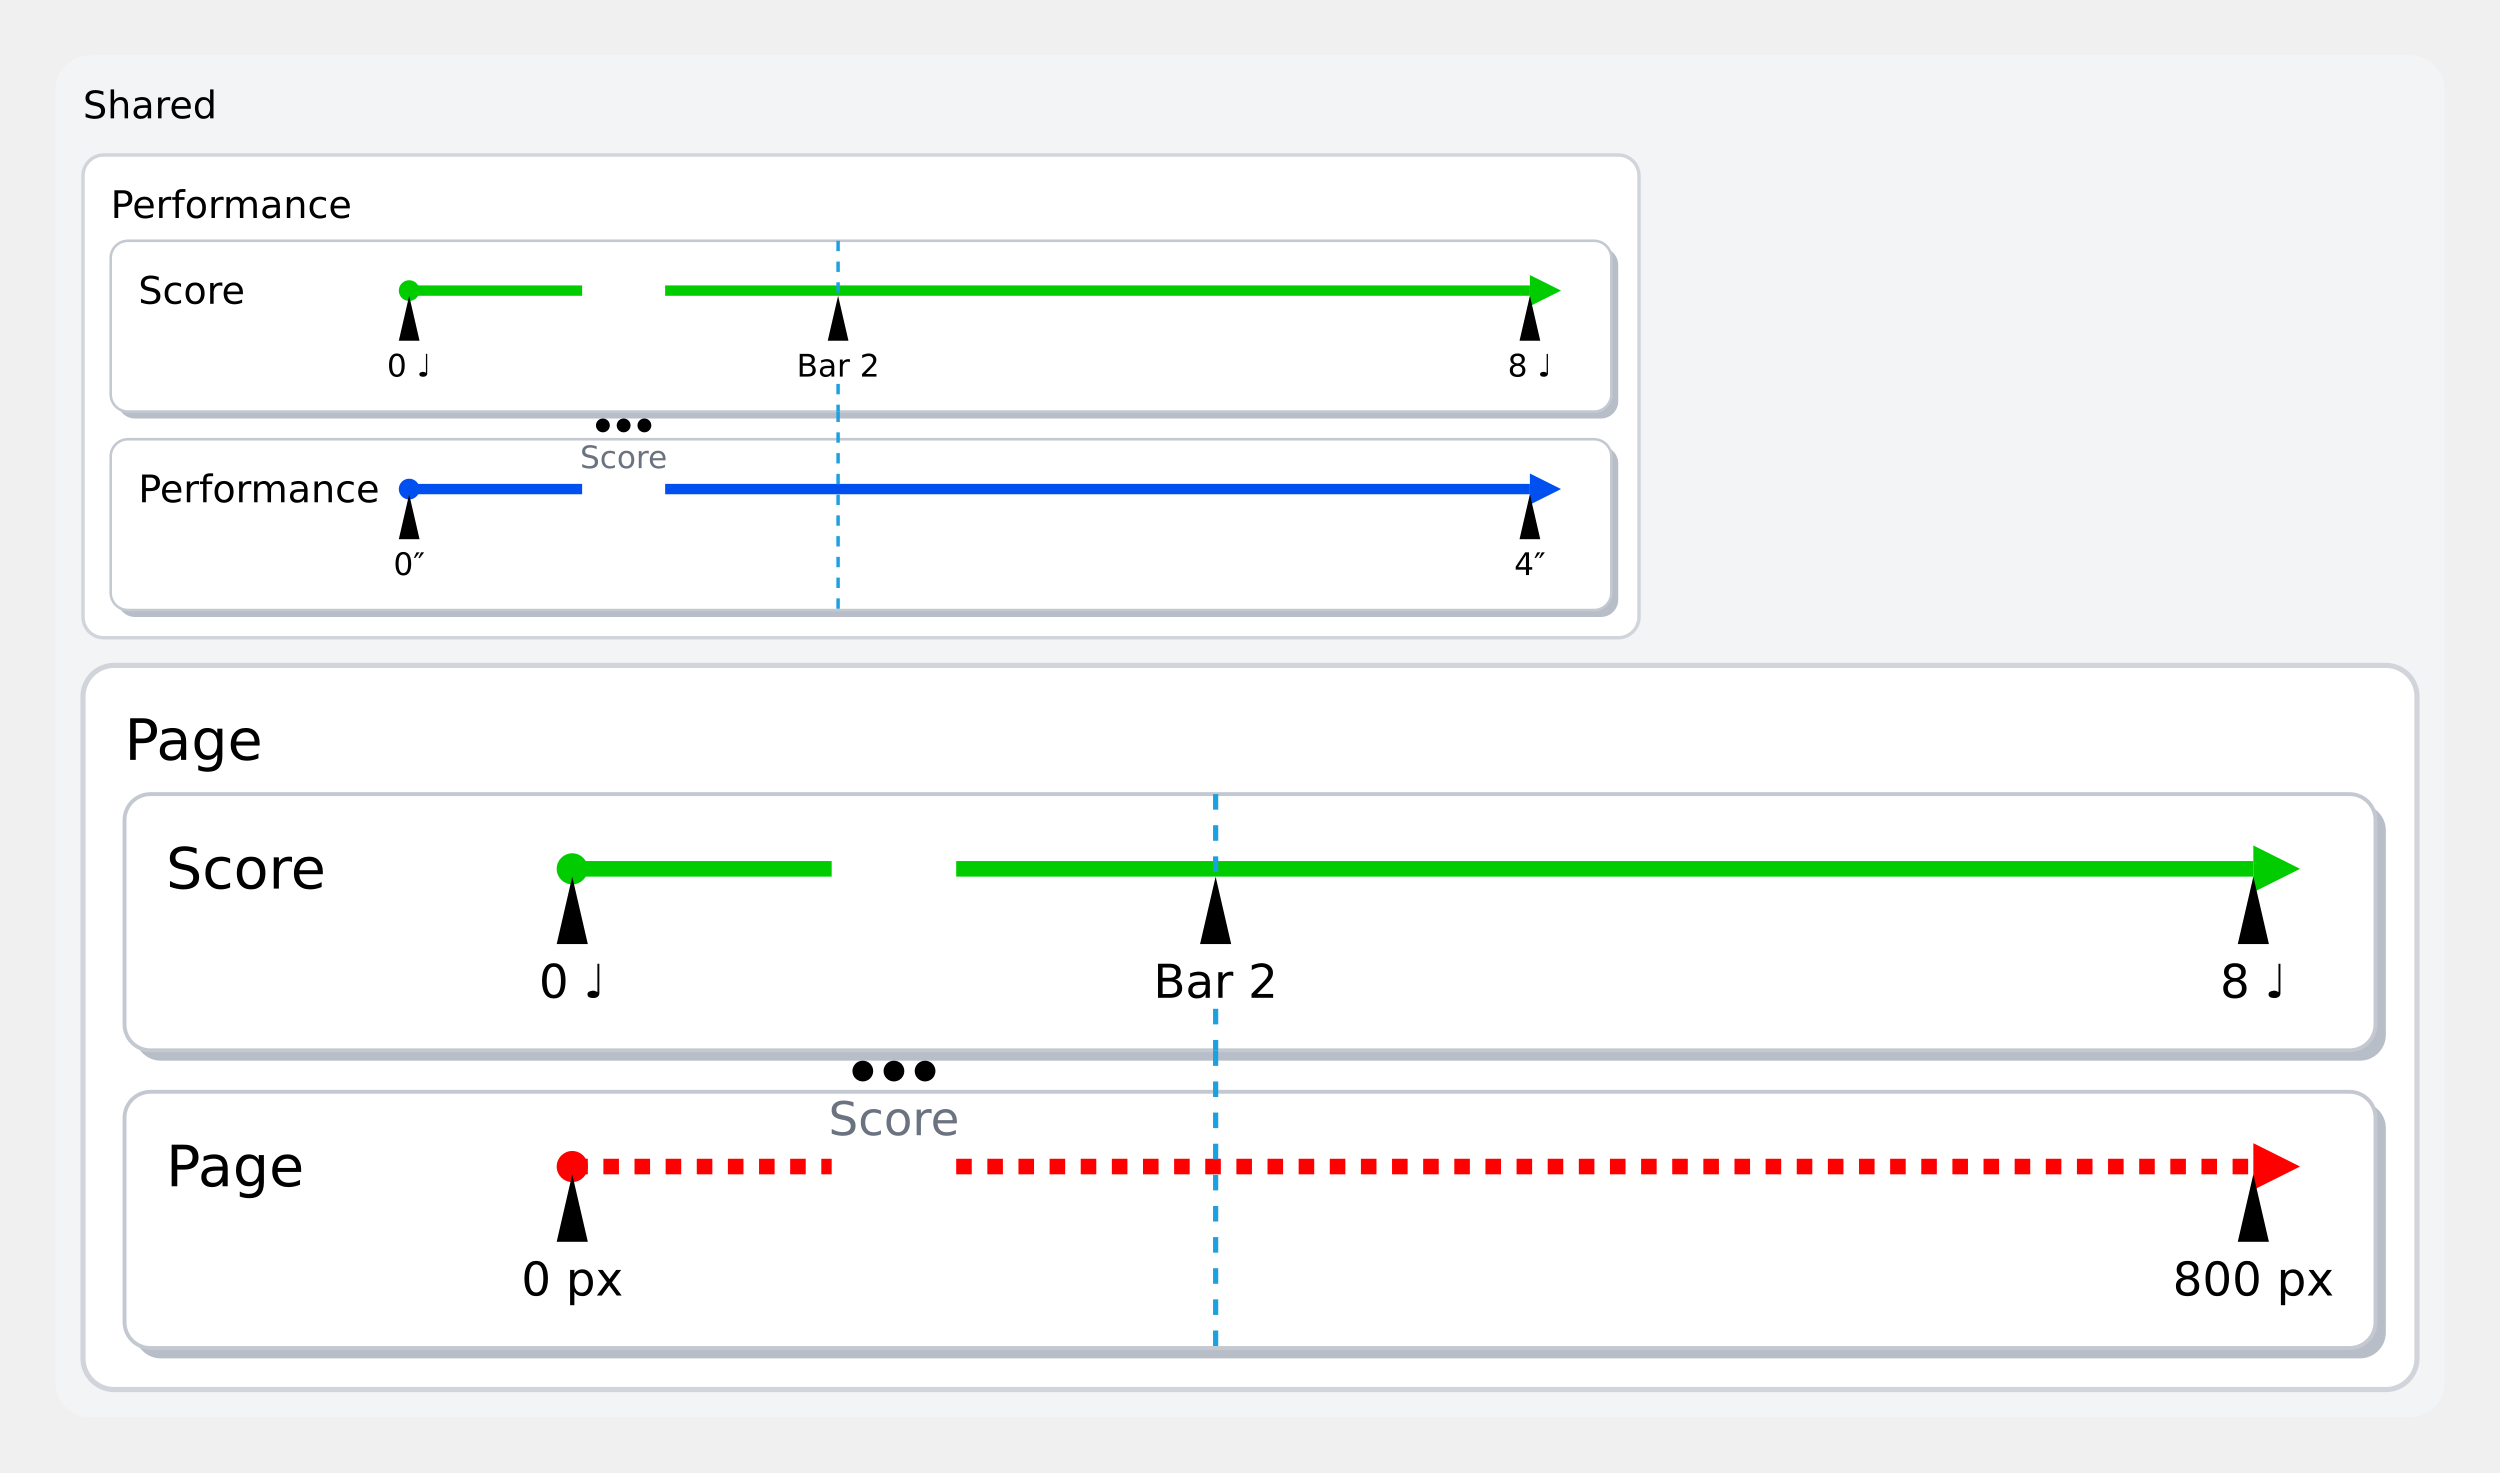
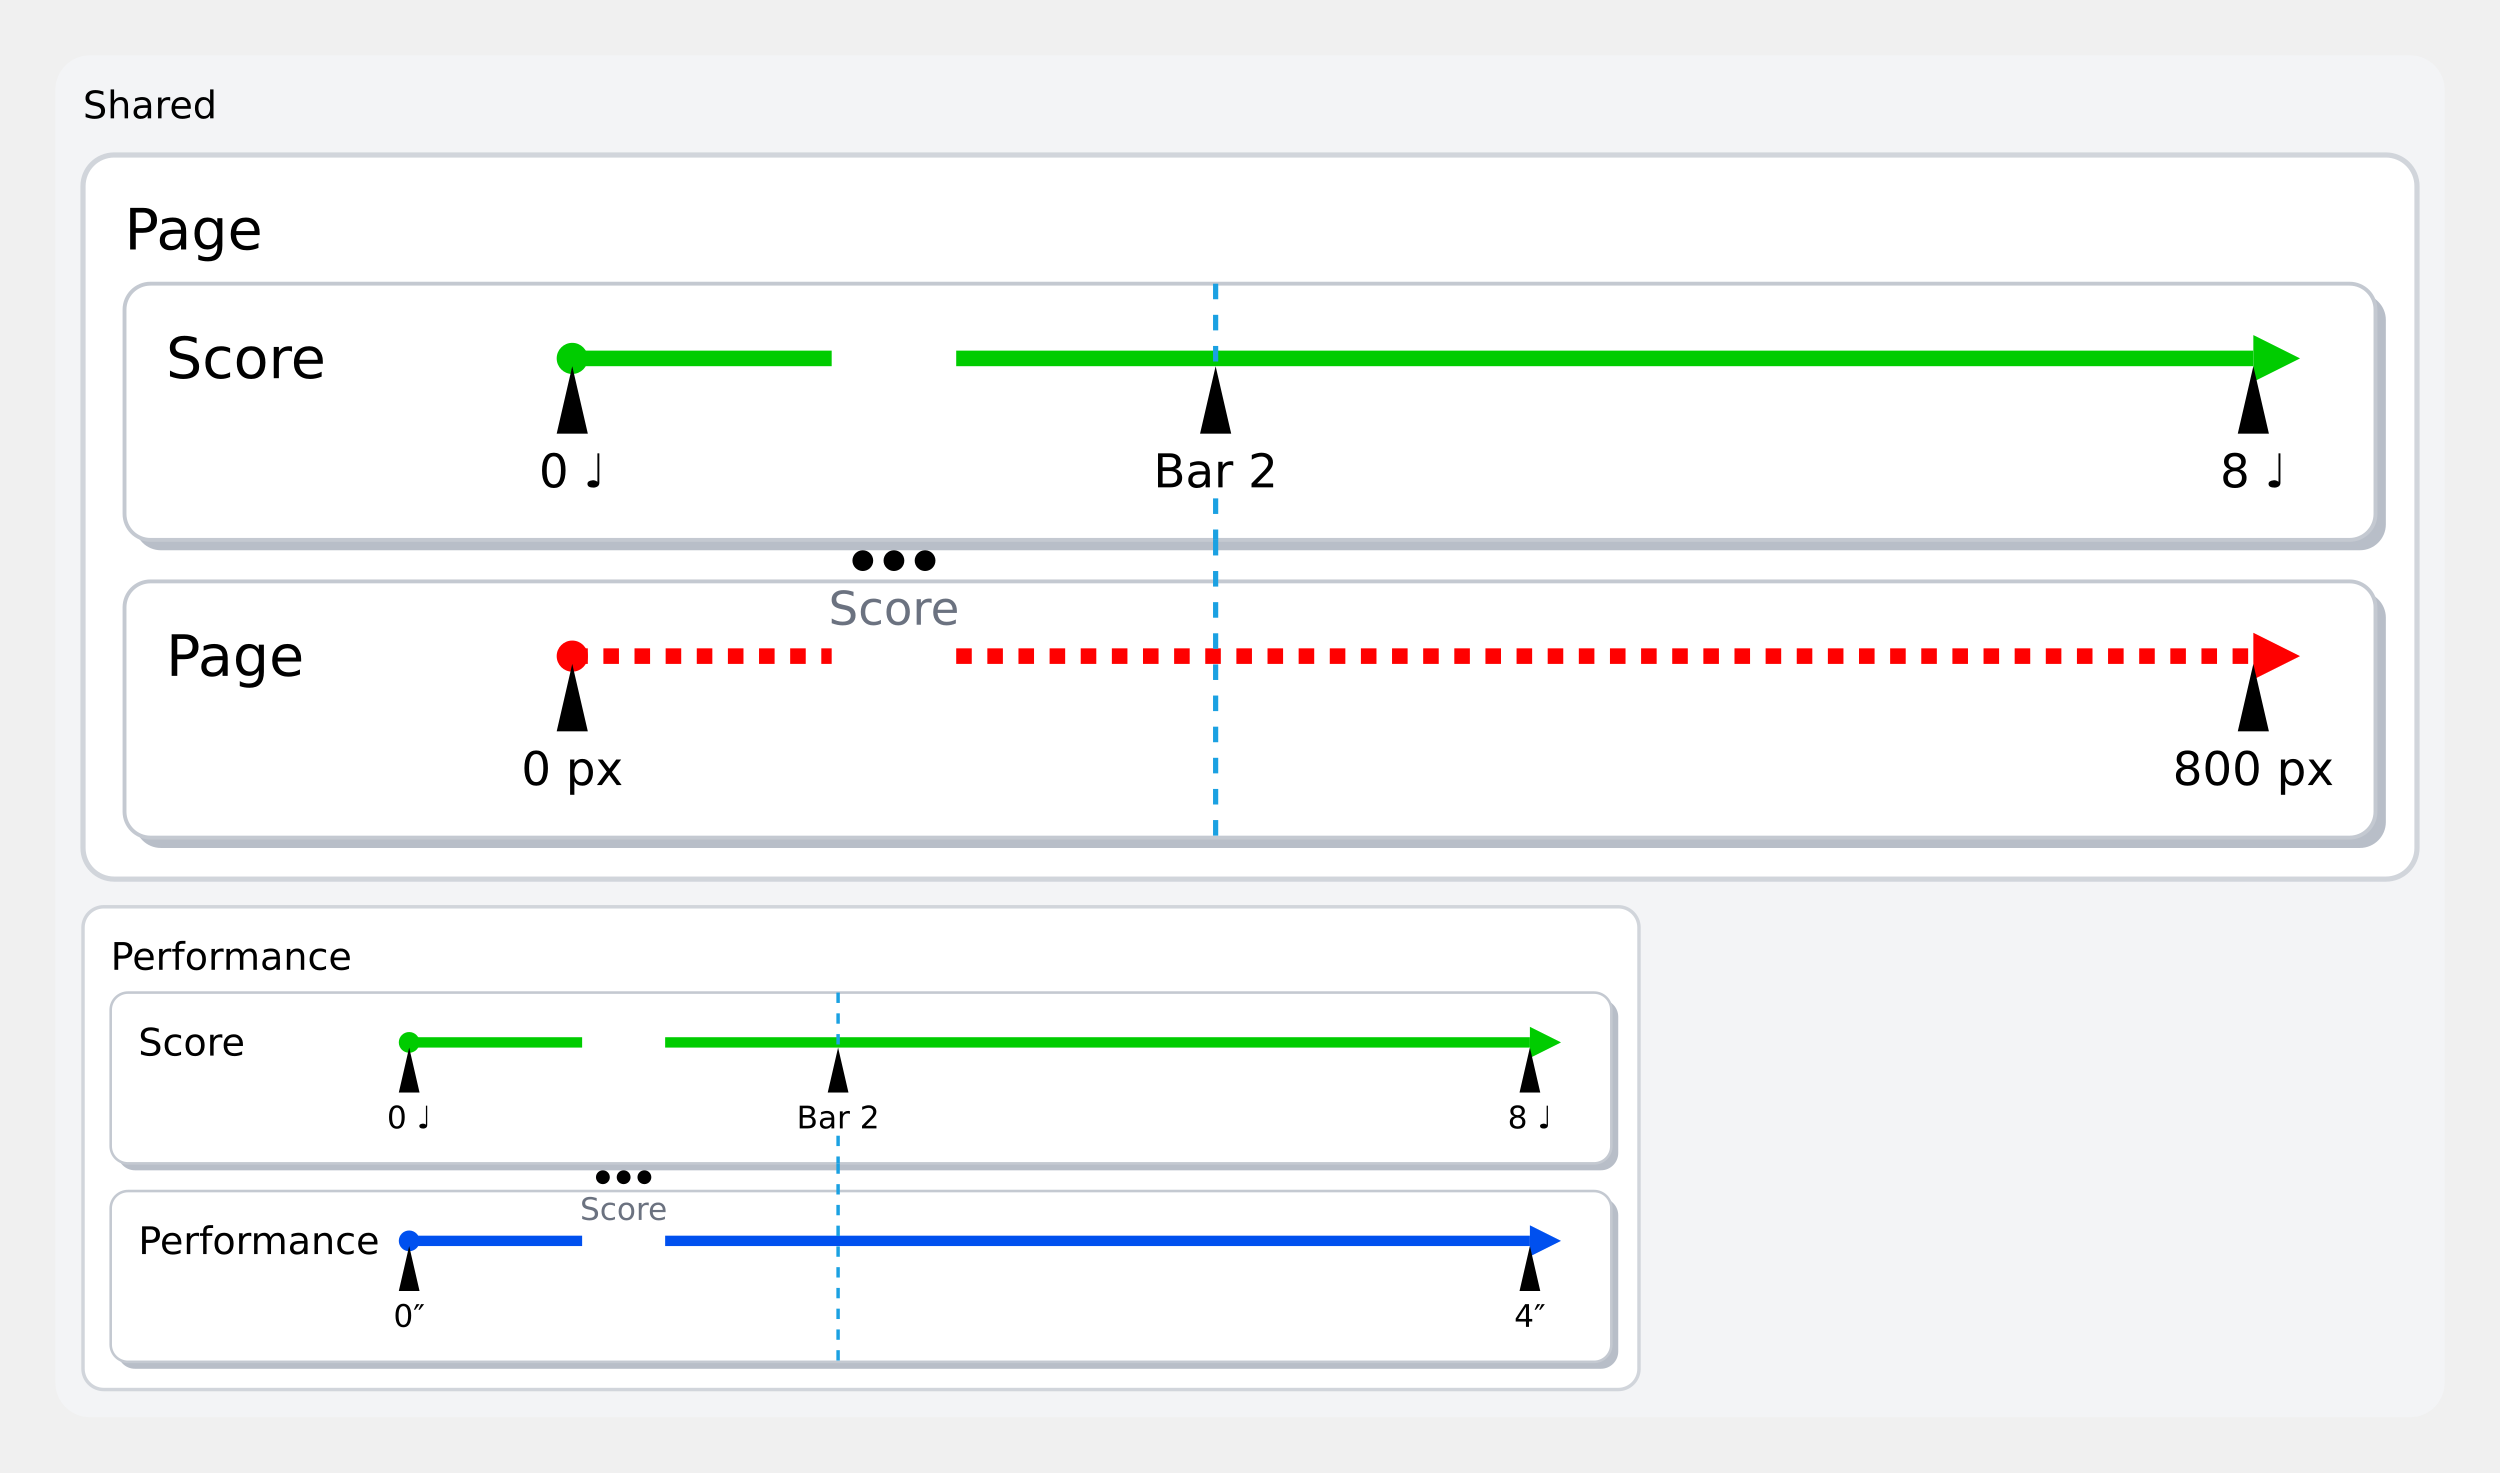
<svg xmlns="http://www.w3.org/2000/svg" width="722.746" height="425.711" viewBox="0 0 722.746 425.711" font-family="DejaVu Sans, Noto Music" text-rendering="geometricPrecision" style="font-kerning:none;font-variant-ligatures:none">
  <g transform="translate(16 16)">
    <rect x="0" y="0" width="690.746" height="393.711" rx="10" fill="#F3F4F6" />
    <text data-part="name" x="8" y="18.21" text-anchor="start" font-size="11" fill="#000000">Shared</text>
-     <rect data-id="g1" x="8" y="28.805" width="449.831" height="139.562" rx="6" fill="#FFFFFF" stroke="#D1D5DB" stroke-width="1" />
-     <text data-id="g1" data-part="name" x="16" y="47.015" text-anchor="start" font-size="11" fill="#000000">Performance</text>
-     <rect data-id="t" data-part="card" x="18" y="55.609" width="433.831" height="49.379" rx="5" fill="#B8BEC8" />
-     <rect data-id="t" data-part="card" x="16" y="53.609" width="433.831" height="49.379" rx="5" fill="#FFFFFF" stroke="#C4C9D1" stroke-width="0.75" />
-     <line data-id="t" x1="102.291" y1="68.012" x2="152.292" y2="68.012" stroke="#00CC00" stroke-width="3" />
-     <line data-id="t" x1="176.292" y1="68.012" x2="426.291" y2="68.012" stroke="#00CC00" stroke-width="3" />
-     <circle data-id="t" cx="102.291" cy="68.012" r="3" fill="#00CC00" />
-     <polygon data-id="t" points="435.291,68.012 426.291,63.512 426.291,72.512" fill="#00CC00" />
-     <polygon data-id="timestamp_2" points="102.291,69.512 99.291,82.512 105.291,82.512" fill="#000000" />
-     <polygon data-id="timestamp_1" points="226.292,69.512 223.292,82.512 229.292,82.512" fill="#000000" />
-     <polygon data-id="timestamp_3" points="426.291,69.512 423.291,82.512 429.291,82.512" fill="#000000" />
-     <text data-id="t" data-part="name" x="24" y="71.82" text-anchor="start" font-size="11" fill="#000000">Score</text>
-     <text data-id="timestamp_2" data-part="coordinate" x="102.291" y="92.866" text-anchor="middle" font-size="9" fill="#000000">0 ♩</text>
-     <text data-id="timestamp_1" data-part="name" x="226.292" y="92.866" text-anchor="middle" font-size="9" fill="#000000">Bar 2</text>
-     <text data-id="timestamp_3" data-part="coordinate" x="426.291" y="92.866" text-anchor="middle" font-size="9" fill="#000000">8 ♩</text>
-     <line data-id="timestamp_1" data-part="line" x1="226.292" y1="53.609" x2="226.292" y2="69.512" stroke="#1BA1E2" stroke-width="1" stroke-dasharray="3 3" />
-     <line data-id="timestamp_1" data-part="line" x1="226.292" y1="94.988" x2="226.292" y2="102.988" stroke="#1BA1E2" stroke-width="1" stroke-dasharray="3 3" />
-     <rect data-id="u" data-part="card" x="18" y="112.988" width="433.831" height="49.379" rx="5" fill="#B8BEC8" />
-     <rect data-id="u" data-part="card" x="16" y="110.988" width="433.831" height="49.379" rx="5" fill="#FFFFFF" stroke="#C4C9D1" stroke-width="0.75" />
-     <line data-id="u" x1="102.291" y1="125.391" x2="152.292" y2="125.391" stroke="#0050EF" stroke-width="3" />
-     <line data-id="u" x1="176.292" y1="125.391" x2="426.291" y2="125.391" stroke="#0050EF" stroke-width="3" />
-     <circle data-id="u" cx="102.291" cy="125.391" r="3" fill="#0050EF" />
-     <polygon data-id="u" points="435.291,125.391 426.291,120.891 426.291,129.891" fill="#0050EF" />
-     <polygon data-id="timestamp_4" points="102.291,126.891 99.291,139.891 105.291,139.891" fill="#000000" />
-     <polygon data-id="timestamp_5" points="426.291,126.891 423.291,139.891 429.291,139.891" fill="#000000" />
-     <text data-id="u" data-part="name" x="24" y="129.199" text-anchor="start" font-size="11" fill="#000000">Performance</text>
-     <text data-id="timestamp_4" data-part="coordinate" x="102.291" y="150.245" text-anchor="middle" font-size="9" fill="#000000">0″</text>
-     <text data-id="timestamp_5" data-part="coordinate" x="426.291" y="150.245" text-anchor="middle" font-size="9" fill="#000000">4″</text>
-     <rect data-id="g2" x="8" y="176.367" width="674.746" height="209.344" rx="9" fill="#FFFFFF" stroke="#D1D5DB" stroke-width="1.5" />
-     <text data-id="g2" data-part="name" x="20" y="203.683" text-anchor="start" font-size="16.5" fill="#000000">Page</text>
-     <rect data-id="t" data-part="card" x="23" y="216.574" width="650.746" height="74.068" rx="7.5" fill="#B8BEC8" />
-     <rect data-id="t" data-part="card" x="20" y="213.574" width="650.746" height="74.068" rx="7.5" fill="#FFFFFF" stroke="#C4C9D1" stroke-width="1.125" />
-     <line data-id="t" x1="149.437" y1="235.178" x2="224.437" y2="235.178" stroke="#00CC00" stroke-width="4.5" />
-     <line data-id="t" x1="260.437" y1="235.178" x2="635.437" y2="235.178" stroke="#00CC00" stroke-width="4.5" />
-     <circle data-id="t" cx="149.437" cy="235.178" r="4.5" fill="#00CC00" />
-     <polygon data-id="t" points="648.937,235.178 635.437,228.428 635.437,241.928" fill="#00CC00" />
-     <polygon data-id="timestamp_2" points="149.437,237.428 144.937,256.928 153.937,256.928" fill="#000000" />
-     <polygon data-id="timestamp_1" points="335.437,237.428 330.937,256.928 339.937,256.928" fill="#000000" />
-     <polygon data-id="timestamp_3" points="635.437,237.428 630.937,256.928 639.937,256.928" fill="#000000" />
-     <text data-id="t" data-part="name" x="32" y="240.89" text-anchor="start" font-size="16.5" fill="#000000">Score</text>
-     <text data-id="timestamp_2" data-part="coordinate" x="149.437" y="272.459" text-anchor="middle" font-size="13.5" fill="#000000">0 ♩</text>
-     <text data-id="timestamp_1" data-part="name" x="335.437" y="272.459" text-anchor="middle" font-size="13.5" fill="#000000">Bar 2</text>
-     <text data-id="timestamp_3" data-part="coordinate" x="635.437" y="272.459" text-anchor="middle" font-size="13.5" fill="#000000">8 ♩</text>
-     <line data-id="timestamp_1" data-part="line" x1="335.437" y1="213.574" x2="335.437" y2="237.428" stroke="#1BA1E2" stroke-width="1.5" stroke-dasharray="4.5 4.5" />
-     <line data-id="timestamp_1" data-part="line" x1="335.437" y1="275.643" x2="335.437" y2="287.643" stroke="#1BA1E2" stroke-width="1.5" stroke-dasharray="4.5 4.5" />
-     <rect data-id="v" data-part="card" x="23" y="302.643" width="650.746" height="74.068" rx="7.5" fill="#B8BEC8" />
-     <rect data-id="v" data-part="card" x="20" y="299.643" width="650.746" height="74.068" rx="7.5" fill="#FFFFFF" stroke="#C4C9D1" stroke-width="1.125" />
-     <line data-id="v" x1="149.437" y1="321.246" x2="224.437" y2="321.246" stroke="#FF0000" stroke-width="4.5" stroke-dasharray="4.5 4.5" />
-     <line data-id="v" x1="260.437" y1="321.246" x2="635.437" y2="321.246" stroke="#FF0000" stroke-width="4.5" stroke-dasharray="4.5 4.5" />
-     <circle data-id="v" cx="149.437" cy="321.246" r="4.5" fill="#FF0000" />
-     <polygon data-id="v" points="648.937,321.246 635.437,314.496 635.437,327.996" fill="#FF0000" />
-     <polygon data-id="timestamp_6" points="149.437,323.496 144.937,342.996 153.937,342.996" fill="#000000" />
-     <polygon data-id="timestamp_7" points="635.437,323.496 630.937,342.996 639.937,342.996" fill="#000000" />
-     <text data-id="v" data-part="name" x="32" y="326.958" text-anchor="start" font-size="16.5" fill="#000000">Page</text>
-     <text data-id="timestamp_6" data-part="coordinate" x="149.437" y="358.527" text-anchor="middle" font-size="13.5" fill="#000000">0 px</text>
-     <text data-id="timestamp_7" data-part="coordinate" x="635.437" y="358.527" text-anchor="middle" font-size="13.5" fill="#000000">800 px</text>
-     <circle data-id="elision_1" data-part="ellipsis" cx="158.292" cy="106.988" r="2" fill="#000000" />
-     <circle data-id="elision_1" data-part="ellipsis" cx="164.292" cy="106.988" r="2" fill="#000000" />
-     <circle data-id="elision_1" data-part="ellipsis" cx="170.292" cy="106.988" r="2" fill="#000000" />
-     <text data-id="elision_1" data-part="name" x="164.292" y="119.342" text-anchor="middle" font-size="9" fill="#6B7280">Score</text>
-     <circle data-id="elision_1" data-part="ellipsis" cx="233.437" cy="293.643" r="3" fill="#000000" />
-     <circle data-id="elision_1" data-part="ellipsis" cx="242.437" cy="293.643" r="3" fill="#000000" />
-     <circle data-id="elision_1" data-part="ellipsis" cx="251.437" cy="293.643" r="3" fill="#000000" />
-     <text data-id="elision_1" data-part="name" x="242.437" y="312.174" text-anchor="middle" font-size="13.5" fill="#6B7280">Score</text>
-     <line data-id="timestamp_1" data-part="line" x1="226.292" y1="102.988" x2="226.292" y2="160.367" stroke="#1BA1E2" stroke-width="1" stroke-dasharray="3 3" />
-     <line data-id="timestamp_1" data-part="line" x1="335.437" y1="287.643" x2="335.437" y2="373.711" stroke="#1BA1E2" stroke-width="1.5" stroke-dasharray="4.5 4.5" />
+     <rect data-id="g2" x="8" y="28.805" width="674.746" height="209.344" rx="9" fill="#FFFFFF" stroke="#D1D5DB" stroke-width="1.5" />
+     <text data-id="g2" data-part="name" x="20" y="56.12" text-anchor="start" font-size="16.5" fill="#000000">Page</text>
+     <rect data-id="t" data-part="card" x="23" y="69.012" width="650.746" height="74.068" rx="7.5" fill="#B8BEC8" />
+     <rect data-id="t" data-part="card" x="20" y="66.012" width="650.746" height="74.068" rx="7.5" fill="#FFFFFF" stroke="#C4C9D1" stroke-width="1.125" />
+     <line data-id="t" x1="149.437" y1="87.615" x2="224.437" y2="87.615" stroke="#00CC00" stroke-width="4.5" />
+     <line data-id="t" x1="260.437" y1="87.615" x2="635.437" y2="87.615" stroke="#00CC00" stroke-width="4.5" />
+     <circle data-id="t" cx="149.437" cy="87.615" r="4.5" fill="#00CC00" />
+     <polygon data-id="t" points="648.937,87.615 635.437,80.865 635.437,94.365" fill="#00CC00" />
+     <polygon data-id="timestamp_2" points="149.437,89.865 144.937,109.365 153.937,109.365" fill="#000000" />
+     <polygon data-id="timestamp_1" points="335.437,89.865 330.937,109.365 339.937,109.365" fill="#000000" />
+     <polygon data-id="timestamp_3" points="635.437,89.865 630.937,109.365 639.937,109.365" fill="#000000" />
+     <text data-id="t" data-part="name" x="32" y="93.327" text-anchor="start" font-size="16.5" fill="#000000">Score</text>
+     <text data-id="timestamp_2" data-part="coordinate" x="149.437" y="124.896" text-anchor="middle" font-size="13.5" fill="#000000">0 ♩</text>
+     <text data-id="timestamp_1" data-part="name" x="335.437" y="124.896" text-anchor="middle" font-size="13.5" fill="#000000">Bar 2</text>
+     <text data-id="timestamp_3" data-part="coordinate" x="635.437" y="124.896" text-anchor="middle" font-size="13.5" fill="#000000">8 ♩</text>
+     <line data-id="timestamp_1" data-part="line" x1="335.437" y1="66.012" x2="335.437" y2="89.865" stroke="#1BA1E2" stroke-width="1.5" stroke-dasharray="4.5 4.5" />
+     <line data-id="timestamp_1" data-part="line" x1="335.437" y1="128.08" x2="335.437" y2="140.08" stroke="#1BA1E2" stroke-width="1.5" stroke-dasharray="4.5 4.5" />
+     <rect data-id="v" data-part="card" x="23" y="155.08" width="650.746" height="74.068" rx="7.5" fill="#B8BEC8" />
+     <rect data-id="v" data-part="card" x="20" y="152.08" width="650.746" height="74.068" rx="7.5" fill="#FFFFFF" stroke="#C4C9D1" stroke-width="1.125" />
+     <line data-id="v" x1="149.437" y1="173.684" x2="224.437" y2="173.684" stroke="#FF0000" stroke-width="4.5" stroke-dasharray="4.5 4.5" />
+     <line data-id="v" x1="260.437" y1="173.684" x2="635.437" y2="173.684" stroke="#FF0000" stroke-width="4.5" stroke-dasharray="4.5 4.5" />
+     <circle data-id="v" cx="149.437" cy="173.684" r="4.5" fill="#FF0000" />
+     <polygon data-id="v" points="648.937,173.684 635.437,166.934 635.437,180.434" fill="#FF0000" />
+     <polygon data-id="timestamp_6" points="149.437,175.934 144.937,195.434 153.937,195.434" fill="#000000" />
+     <polygon data-id="timestamp_7" points="635.437,175.934 630.937,195.434 639.937,195.434" fill="#000000" />
+     <text data-id="v" data-part="name" x="32" y="179.396" text-anchor="start" font-size="16.5" fill="#000000">Page</text>
+     <text data-id="timestamp_6" data-part="coordinate" x="149.437" y="210.965" text-anchor="middle" font-size="13.5" fill="#000000">0 px</text>
+     <text data-id="timestamp_7" data-part="coordinate" x="635.437" y="210.965" text-anchor="middle" font-size="13.5" fill="#000000">800 px</text>
+     <rect data-id="g1" x="8" y="246.148" width="449.831" height="139.562" rx="6" fill="#FFFFFF" stroke="#D1D5DB" stroke-width="1" />
+     <text data-id="g1" data-part="name" x="16" y="264.359" text-anchor="start" font-size="11" fill="#000000">Performance</text>
+     <rect data-id="t" data-part="card" x="18" y="272.953" width="433.831" height="49.379" rx="5" fill="#B8BEC8" />
+     <rect data-id="t" data-part="card" x="16" y="270.953" width="433.831" height="49.379" rx="5" fill="#FFFFFF" stroke="#C4C9D1" stroke-width="0.75" />
+     <line data-id="t" x1="102.291" y1="285.356" x2="152.292" y2="285.356" stroke="#00CC00" stroke-width="3" />
+     <line data-id="t" x1="176.292" y1="285.356" x2="426.291" y2="285.356" stroke="#00CC00" stroke-width="3" />
+     <circle data-id="t" cx="102.291" cy="285.356" r="3" fill="#00CC00" />
+     <polygon data-id="t" points="435.291,285.356 426.291,280.856 426.291,289.856" fill="#00CC00" />
+     <polygon data-id="timestamp_2" points="102.291,286.856 99.291,299.856 105.291,299.856" fill="#000000" />
+     <polygon data-id="timestamp_1" points="226.292,286.856 223.292,299.856 229.292,299.856" fill="#000000" />
+     <polygon data-id="timestamp_3" points="426.291,286.856 423.291,299.856 429.291,299.856" fill="#000000" />
+     <text data-id="t" data-part="name" x="24" y="289.164" text-anchor="start" font-size="11" fill="#000000">Score</text>
+     <text data-id="timestamp_2" data-part="coordinate" x="102.291" y="310.209" text-anchor="middle" font-size="9" fill="#000000">0 ♩</text>
+     <text data-id="timestamp_1" data-part="name" x="226.292" y="310.209" text-anchor="middle" font-size="9" fill="#000000">Bar 2</text>
+     <text data-id="timestamp_3" data-part="coordinate" x="426.291" y="310.209" text-anchor="middle" font-size="9" fill="#000000">8 ♩</text>
+     <line data-id="timestamp_1" data-part="line" x1="226.292" y1="270.953" x2="226.292" y2="286.856" stroke="#1BA1E2" stroke-width="1" stroke-dasharray="3 3" />
+     <line data-id="timestamp_1" data-part="line" x1="226.292" y1="312.332" x2="226.292" y2="320.332" stroke="#1BA1E2" stroke-width="1" stroke-dasharray="3 3" />
+     <rect data-id="u" data-part="card" x="18" y="330.332" width="433.831" height="49.379" rx="5" fill="#B8BEC8" />
+     <rect data-id="u" data-part="card" x="16" y="328.332" width="433.831" height="49.379" rx="5" fill="#FFFFFF" stroke="#C4C9D1" stroke-width="0.75" />
+     <line data-id="u" x1="102.291" y1="342.734" x2="152.292" y2="342.734" stroke="#0050EF" stroke-width="3" />
+     <line data-id="u" x1="176.292" y1="342.734" x2="426.291" y2="342.734" stroke="#0050EF" stroke-width="3" />
+     <circle data-id="u" cx="102.291" cy="342.734" r="3" fill="#0050EF" />
+     <polygon data-id="u" points="435.291,342.734 426.291,338.234 426.291,347.234" fill="#0050EF" />
+     <polygon data-id="timestamp_4" points="102.291,344.234 99.291,357.234 105.291,357.234" fill="#000000" />
+     <polygon data-id="timestamp_5" points="426.291,344.234 423.291,357.234 429.291,357.234" fill="#000000" />
+     <text data-id="u" data-part="name" x="24" y="346.543" text-anchor="start" font-size="11" fill="#000000">Performance</text>
+     <text data-id="timestamp_4" data-part="coordinate" x="102.291" y="367.588" text-anchor="middle" font-size="9" fill="#000000">0″</text>
+     <text data-id="timestamp_5" data-part="coordinate" x="426.291" y="367.588" text-anchor="middle" font-size="9" fill="#000000">4″</text>
+     <circle data-id="elision_1" data-part="ellipsis" cx="233.437" cy="146.08" r="3" fill="#000000" />
+     <circle data-id="elision_1" data-part="ellipsis" cx="242.437" cy="146.08" r="3" fill="#000000" />
+     <circle data-id="elision_1" data-part="ellipsis" cx="251.437" cy="146.08" r="3" fill="#000000" />
+     <text data-id="elision_1" data-part="name" x="242.437" y="164.611" text-anchor="middle" font-size="13.5" fill="#6B7280">Score</text>
+     <circle data-id="elision_1" data-part="ellipsis" cx="158.292" cy="324.332" r="2" fill="#000000" />
+     <circle data-id="elision_1" data-part="ellipsis" cx="164.292" cy="324.332" r="2" fill="#000000" />
+     <circle data-id="elision_1" data-part="ellipsis" cx="170.292" cy="324.332" r="2" fill="#000000" />
+     <text data-id="elision_1" data-part="name" x="164.292" y="336.686" text-anchor="middle" font-size="9" fill="#6B7280">Score</text>
+     <line data-id="timestamp_1" data-part="line" x1="335.437" y1="140.08" x2="335.437" y2="226.148" stroke="#1BA1E2" stroke-width="1.5" stroke-dasharray="4.5 4.5" />
+     <line data-id="timestamp_1" data-part="line" x1="226.292" y1="320.332" x2="226.292" y2="377.711" stroke="#1BA1E2" stroke-width="1" stroke-dasharray="3 3" />
  </g>
</svg>
